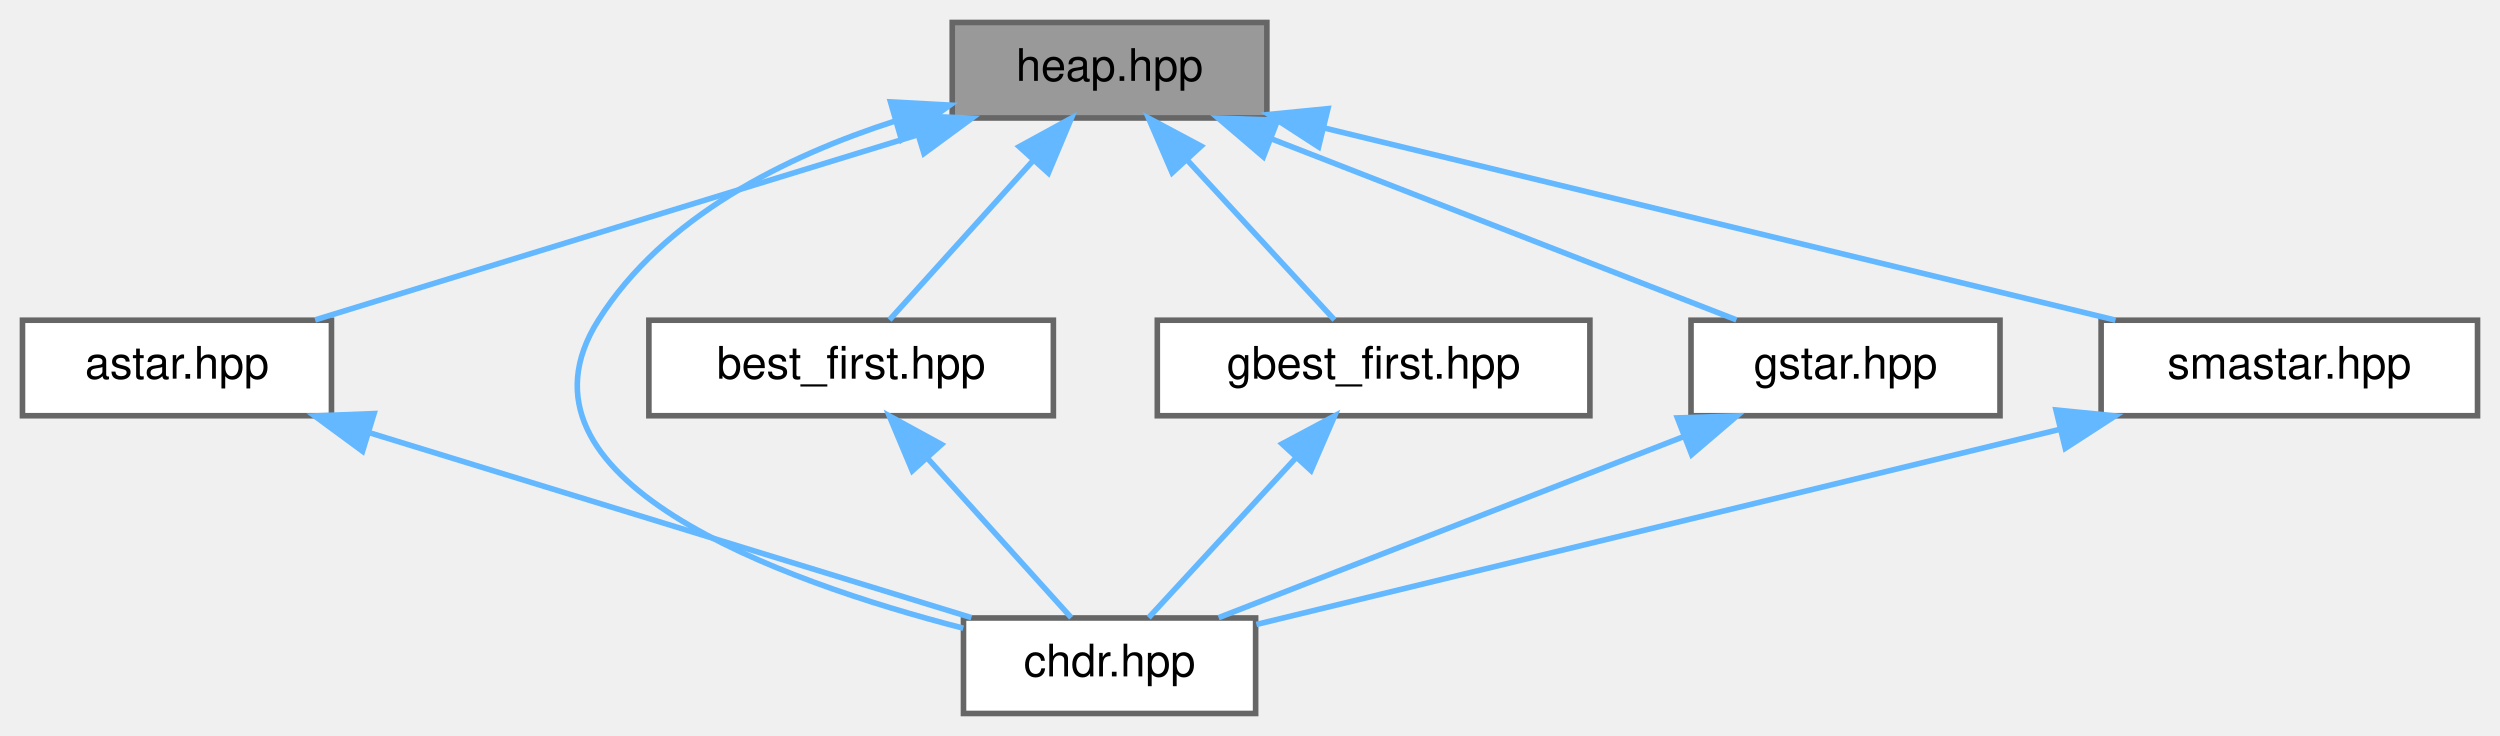
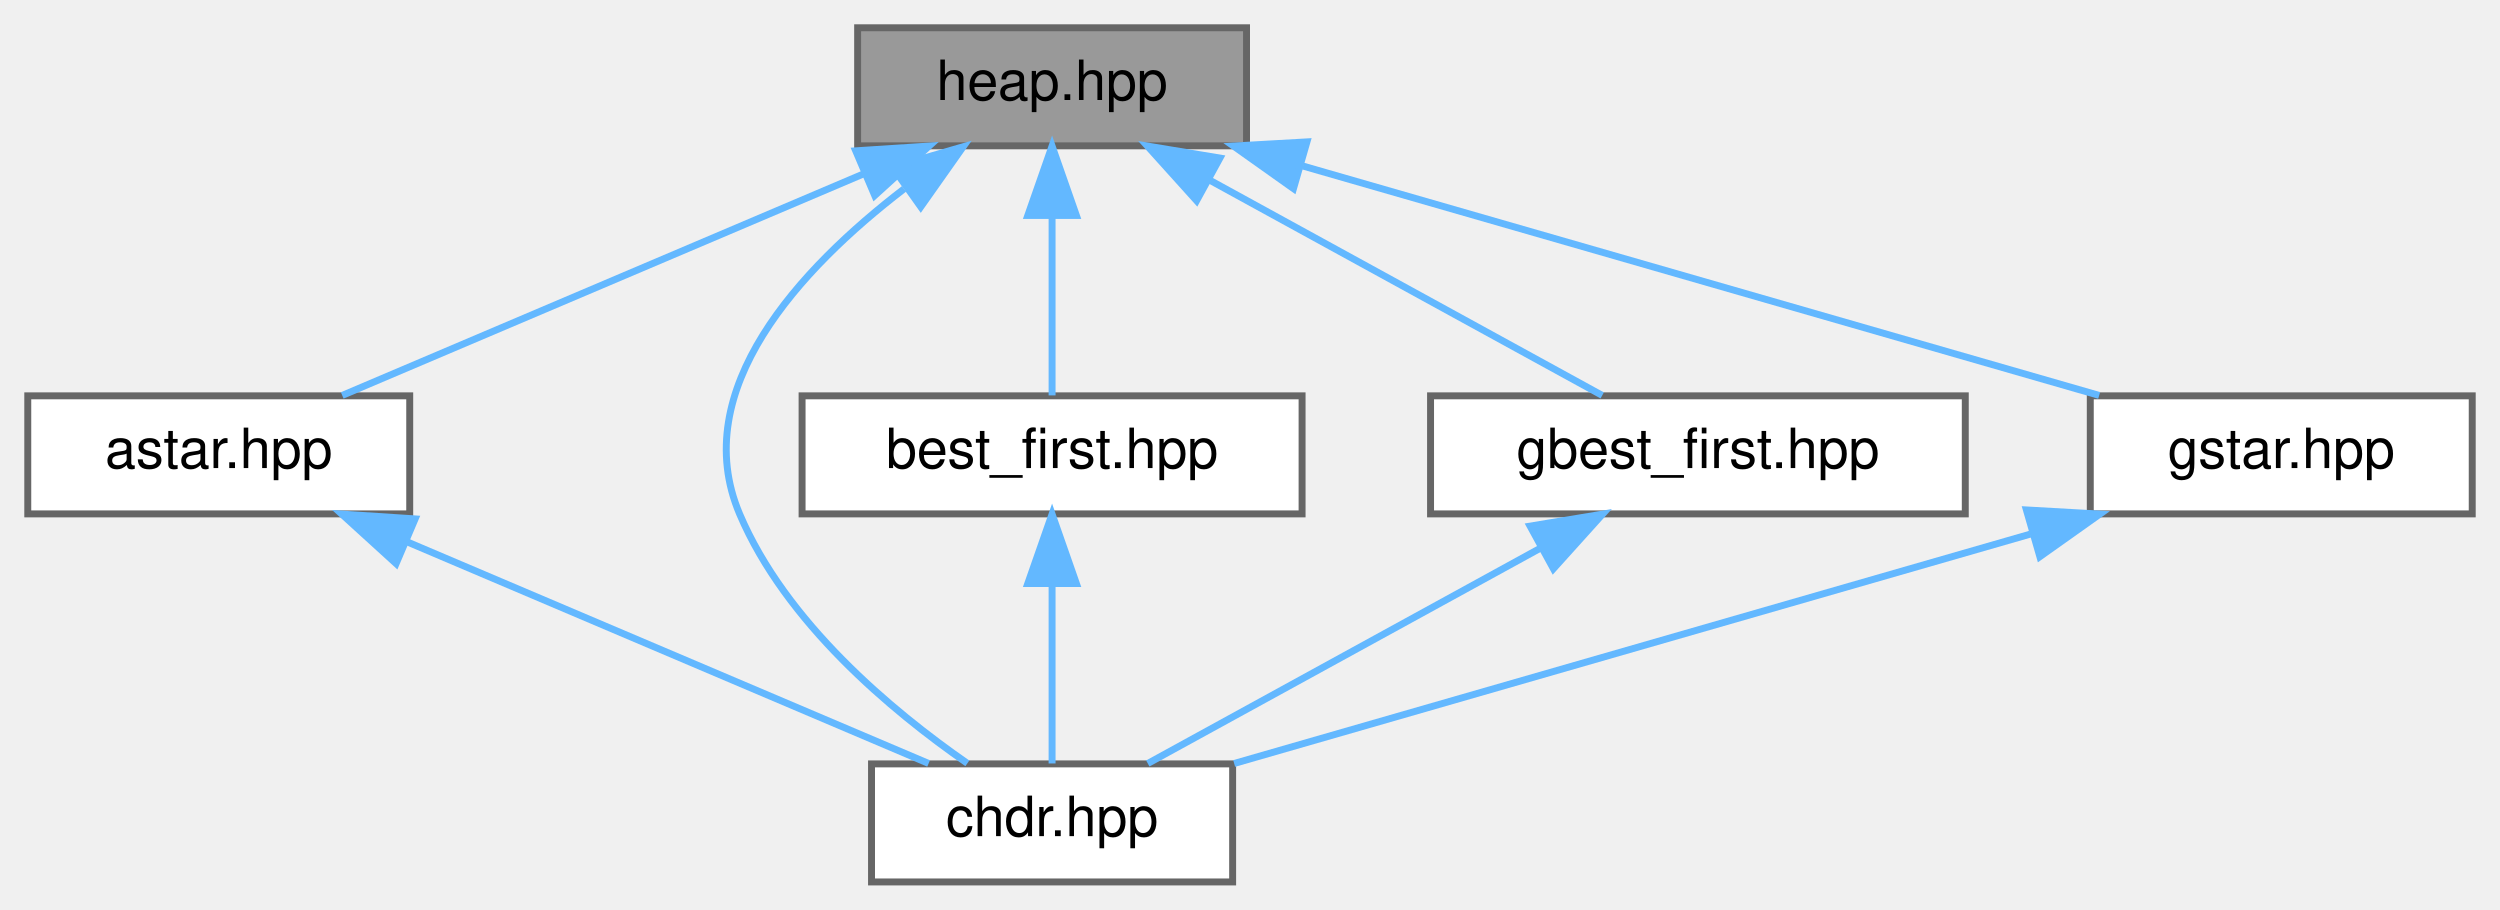
- <svg xmlns="http://www.w3.org/2000/svg" xmlns:xlink="http://www.w3.org/1999/xlink" width="445pt" height="131pt" viewBox="0.00 0.00 445.00 131.00">
+ <svg xmlns="http://www.w3.org/2000/svg" xmlns:xlink="http://www.w3.org/1999/xlink" width="360pt" height="131pt" viewBox="0.00 0.00 360.00 131.00">
  <g id="graph0" class="graph" transform="scale(1 1) rotate(0) translate(4 127)">
    <g id="Node000001" class="node">
      <g id="a_Node000001">
        <a xlink:title=" ">
-           <polygon fill="#999999" stroke="#666666" points="221.5,-123 165.5,-123 165.5,-106 221.5,-106 221.5,-123" />
-           <text text-anchor="middle" x="193.5" y="-112.6" font-family="Helvetica,sans-Serif" font-size="8.00">heap.hpp</text>
+           <polygon fill="#999999" stroke="#666666" points="175.5,-123 119.5,-123 119.5,-106 175.5,-106 175.5,-123" />
+           <text text-anchor="middle" x="147.5" y="-112.6" font-family="Helvetica,sans-Serif" font-size="8.00">heap.hpp</text>
        </a>
      </g>
    </g>
    <g id="Node000002" class="node">
      <g id="a_Node000002">
        <a xlink:href="../../dc/da9/astar_8hpp.html" target="_top" xlink:title=" ">
          <polygon fill="white" stroke="#666666" points="55,-70 0,-70 0,-53 55,-53 55,-70" />
          <text text-anchor="middle" x="27.5" y="-59.6" font-family="Helvetica,sans-Serif" font-size="8.00">astar.hpp</text>
        </a>
      </g>
    </g>
    <g id="edge1_Node000001_Node000002" class="edge">
      <g id="a_edge1_Node000001_Node000002">
        <a xlink:title=" ">
-           <path fill="none" stroke="#63b8ff" d="M159.2,-102.96C127.27,-93.15 80.46,-78.77 52.09,-70.06" />
-           <polygon fill="#63b8ff" stroke="#63b8ff" points="158.42,-106.38 169.01,-105.97 160.47,-99.69 158.42,-106.38" />
+           <path fill="none" stroke="#63b8ff" d="M120.58,-102.06C97.59,-92.29 65.16,-78.51 45.28,-70.06" />
+           <polygon fill="#63b8ff" stroke="#63b8ff" points="119.22,-105.28 129.79,-105.97 121.96,-98.84 119.22,-105.28" />
        </a>
      </g>
    </g>
    <g id="Node000003" class="node">
      <g id="a_Node000003">
        <a xlink:href="../../d9/d96/chdr_8hpp.html" target="_top" xlink:title=" ">
-           <polygon fill="white" stroke="#666666" points="219.5,-17 167.5,-17 167.5,0 219.5,0 219.5,-17" />
-           <text text-anchor="middle" x="193.5" y="-6.6" font-family="Helvetica,sans-Serif" font-size="8.00">chdr.hpp</text>
+           <polygon fill="white" stroke="#666666" points="173.5,-17 121.5,-17 121.5,0 173.5,0 173.5,-17" />
+           <text text-anchor="middle" x="147.5" y="-6.6" font-family="Helvetica,sans-Serif" font-size="8.00">chdr.hpp</text>
        </a>
      </g>
    </g>
    <g id="edge5_Node000001_Node000003" class="edge">
      <g id="a_edge5_Node000001_Node000003">
        <a xlink:title=" ">
-           <path fill="none" stroke="#63b8ff" d="M155.26,-105.43C135.91,-99.21 114.11,-88.42 102.5,-70 84.64,-41.67 134.67,-23.65 167.46,-15.18" />
-           <polygon fill="#63b8ff" stroke="#63b8ff" points="154.51,-108.86 165.09,-108.29 156.46,-102.14 154.51,-108.86" />
+           <path fill="none" stroke="#63b8ff" d="M126.18,-99.8C111.15,-88.26 94.94,-70.83 102.5,-53 109.12,-37.39 124.38,-24.66 135.3,-17.08" />
+           <polygon fill="#63b8ff" stroke="#63b8ff" points="124.53,-102.92 134.7,-105.87 128.59,-97.21 124.53,-102.92" />
        </a>
      </g>
    </g>
    <g id="Node000004" class="node">
      <g id="a_Node000004">
        <a xlink:href="../../d3/d77/best__first_8hpp.html" target="_top" xlink:title=" ">
          <polygon fill="white" stroke="#666666" points="183.5,-70 111.5,-70 111.5,-53 183.5,-53 183.5,-70" />
          <text text-anchor="middle" x="147.5" y="-59.6" font-family="Helvetica,sans-Serif" font-size="8.00">best_first.hpp</text>
        </a>
      </g>
    </g>
    <g id="edge3_Node000001_Node000004" class="edge">
      <g id="a_edge3_Node000001_Node000004">
        <a xlink:title=" ">
-           <path fill="none" stroke="#63b8ff" d="M179.98,-98.51C171.55,-89.16 161.05,-77.53 154.32,-70.06" />
-           <polygon fill="#63b8ff" stroke="#63b8ff" points="177.42,-100.89 186.71,-105.97 182.61,-96.2 177.42,-100.89" />
+           <path fill="none" stroke="#63b8ff" d="M147.5,-95.91C147.5,-87.08 147.5,-76.85 147.5,-70.06" />
+           <polygon fill="#63b8ff" stroke="#63b8ff" points="144,-95.97 147.5,-105.97 151,-95.97 144,-95.97" />
        </a>
      </g>
    </g>
    <g id="Node000005" class="node">
      <g id="a_Node000005">
        <a xlink:href="../../d3/d3e/gbest__first_8hpp.html" target="_top" xlink:title=" ">
          <polygon fill="white" stroke="#666666" points="279,-70 202,-70 202,-53 279,-53 279,-70" />
          <text text-anchor="middle" x="240.5" y="-59.6" font-family="Helvetica,sans-Serif" font-size="8.00">gbest_first.hpp</text>
        </a>
      </g>
    </g>
    <g id="edge6_Node000001_Node000005" class="edge">
      <g id="a_edge6_Node000001_Node000005">
        <a xlink:title=" ">
-           <path fill="none" stroke="#63b8ff" d="M207.32,-98.51C215.93,-89.16 226.65,-77.53 233.54,-70.06" />
-           <polygon fill="#63b8ff" stroke="#63b8ff" points="204.64,-96.25 200.44,-105.97 209.79,-100.99 204.64,-96.25" />
+           <path fill="none" stroke="#63b8ff" d="M170.3,-101C187.97,-91.31 211.86,-78.2 226.72,-70.06" />
+           <polygon fill="#63b8ff" stroke="#63b8ff" points="168.31,-98.1 161.22,-105.97 171.67,-104.24 168.31,-98.1" />
        </a>
      </g>
    </g>
    <g id="Node000006" class="node">
      <g id="a_Node000006">
        <a xlink:href="../../d1/def/gstar_8hpp.html" target="_top" xlink:title=" ">
          <polygon fill="white" stroke="#666666" points="352,-70 297,-70 297,-53 352,-53 352,-70" />
          <text text-anchor="middle" x="324.5" y="-59.6" font-family="Helvetica,sans-Serif" font-size="8.00">gstar.hpp</text>
        </a>
      </g>
    </g>
    <g id="edge8_Node000001_Node000006" class="edge">
      <g id="a_edge8_Node000001_Node000006">
        <a xlink:title=" ">
-           <path fill="none" stroke="#63b8ff" d="M222.22,-102.32C247.36,-92.53 283.19,-78.58 305.09,-70.06" />
-           <polygon fill="#63b8ff" stroke="#63b8ff" points="220.88,-99.09 212.83,-105.97 223.42,-105.61 220.88,-99.09" />
-         </a>
-       </g>
-     </g>
-     <g id="Node000007" class="node">
-       <g id="a_Node000007">
-         <a xlink:href="../../dd/d57/smastar_8hpp.html" target="_top" xlink:title=" ">
-           <polygon fill="white" stroke="#666666" points="437,-70 370,-70 370,-53 437,-53 437,-70" />
-           <text text-anchor="middle" x="403.5" y="-59.6" font-family="Helvetica,sans-Serif" font-size="8.00">smastar.hpp</text>
-         </a>
-       </g>
-     </g>
-     <g id="edge10_Node000001_Node000007" class="edge">
-       <g id="a_edge10_Node000001_Node000007">
-         <a xlink:title=" ">
-           <path fill="none" stroke="#63b8ff" d="M231.58,-104.25C272,-94.44 335.09,-79.11 372.56,-70.01" />
-           <polygon fill="#63b8ff" stroke="#63b8ff" points="230.71,-100.86 221.82,-106.62 232.37,-107.66 230.71,-100.86" />
+           <path fill="none" stroke="#63b8ff" d="M183.63,-103.09C217.68,-93.28 267.9,-78.81 298.28,-70.06" />
+           <polygon fill="#63b8ff" stroke="#63b8ff" points="182.26,-99.84 173.62,-105.97 184.2,-106.57 182.26,-99.84" />
        </a>
      </g>
    </g>
    <g id="edge2_Node000002_Node000003" class="edge">
      <g id="a_edge2_Node000002_Node000003">
        <a xlink:title=" ">
-           <path fill="none" stroke="#63b8ff" d="M61.8,-49.96C93.73,-40.15 140.54,-25.77 168.91,-17.06" />
-           <polygon fill="#63b8ff" stroke="#63b8ff" points="60.53,-46.69 51.99,-52.97 62.58,-53.38 60.53,-46.69" />
+           <path fill="none" stroke="#63b8ff" d="M54.42,-49.06C77.41,-39.29 109.84,-25.51 129.72,-17.06" />
+           <polygon fill="#63b8ff" stroke="#63b8ff" points="53.04,-45.84 45.21,-52.97 55.78,-52.28 53.04,-45.84" />
        </a>
      </g>
    </g>
    <g id="edge4_Node000004_Node000003" class="edge">
      <g id="a_edge4_Node000004_Node000003">
        <a xlink:title=" ">
-           <path fill="none" stroke="#63b8ff" d="M161.02,-45.51C169.45,-36.16 179.95,-24.53 186.68,-17.06" />
-           <polygon fill="#63b8ff" stroke="#63b8ff" points="158.39,-43.2 154.29,-52.97 163.58,-47.89 158.39,-43.2" />
+           <path fill="none" stroke="#63b8ff" d="M147.5,-42.91C147.5,-34.08 147.5,-23.85 147.5,-17.06" />
+           <polygon fill="#63b8ff" stroke="#63b8ff" points="144,-42.97 147.5,-52.97 151,-42.97 144,-42.97" />
        </a>
      </g>
    </g>
    <g id="edge7_Node000005_Node000003" class="edge">
      <g id="a_edge7_Node000005_Node000003">
        <a xlink:title=" ">
-           <path fill="none" stroke="#63b8ff" d="M226.68,-45.51C218.07,-36.16 207.35,-24.53 200.46,-17.06" />
-           <polygon fill="#63b8ff" stroke="#63b8ff" points="224.21,-47.99 233.56,-52.97 229.36,-43.25 224.21,-47.99" />
+           <path fill="none" stroke="#63b8ff" d="M217.7,-48C200.03,-38.31 176.14,-25.2 161.28,-17.06" />
+           <polygon fill="#63b8ff" stroke="#63b8ff" points="216.33,-51.24 226.78,-52.97 219.69,-45.1 216.33,-51.24" />
        </a>
      </g>
    </g>
    <g id="edge9_Node000006_Node000003" class="edge">
      <g id="a_edge9_Node000006_Node000003">
        <a xlink:title=" ">
-           <path fill="none" stroke="#63b8ff" d="M295.78,-49.32C270.64,-39.53 234.81,-25.58 212.91,-17.06" />
-           <polygon fill="#63b8ff" stroke="#63b8ff" points="294.58,-52.61 305.17,-52.97 297.12,-46.09 294.58,-52.61" />
-         </a>
-       </g>
-     </g>
-     <g id="edge11_Node000007_Node000003" class="edge">
-       <g id="a_edge11_Node000007_Node000003">
-         <a xlink:title=" ">
-           <path fill="none" stroke="#63b8ff" d="M362.53,-50.55C320.22,-40.28 255.47,-24.55 219.64,-15.85" />
-           <polygon fill="#63b8ff" stroke="#63b8ff" points="361.97,-54.02 372.51,-52.97 363.62,-47.21 361.97,-54.02" />
+           <path fill="none" stroke="#63b8ff" d="M288.37,-50.09C254.32,-40.28 204.1,-25.81 173.72,-17.06" />
+           <polygon fill="#63b8ff" stroke="#63b8ff" points="287.8,-53.57 298.38,-52.97 289.74,-46.84 287.8,-53.57" />
        </a>
      </g>
    </g>
  </g>
</svg>
